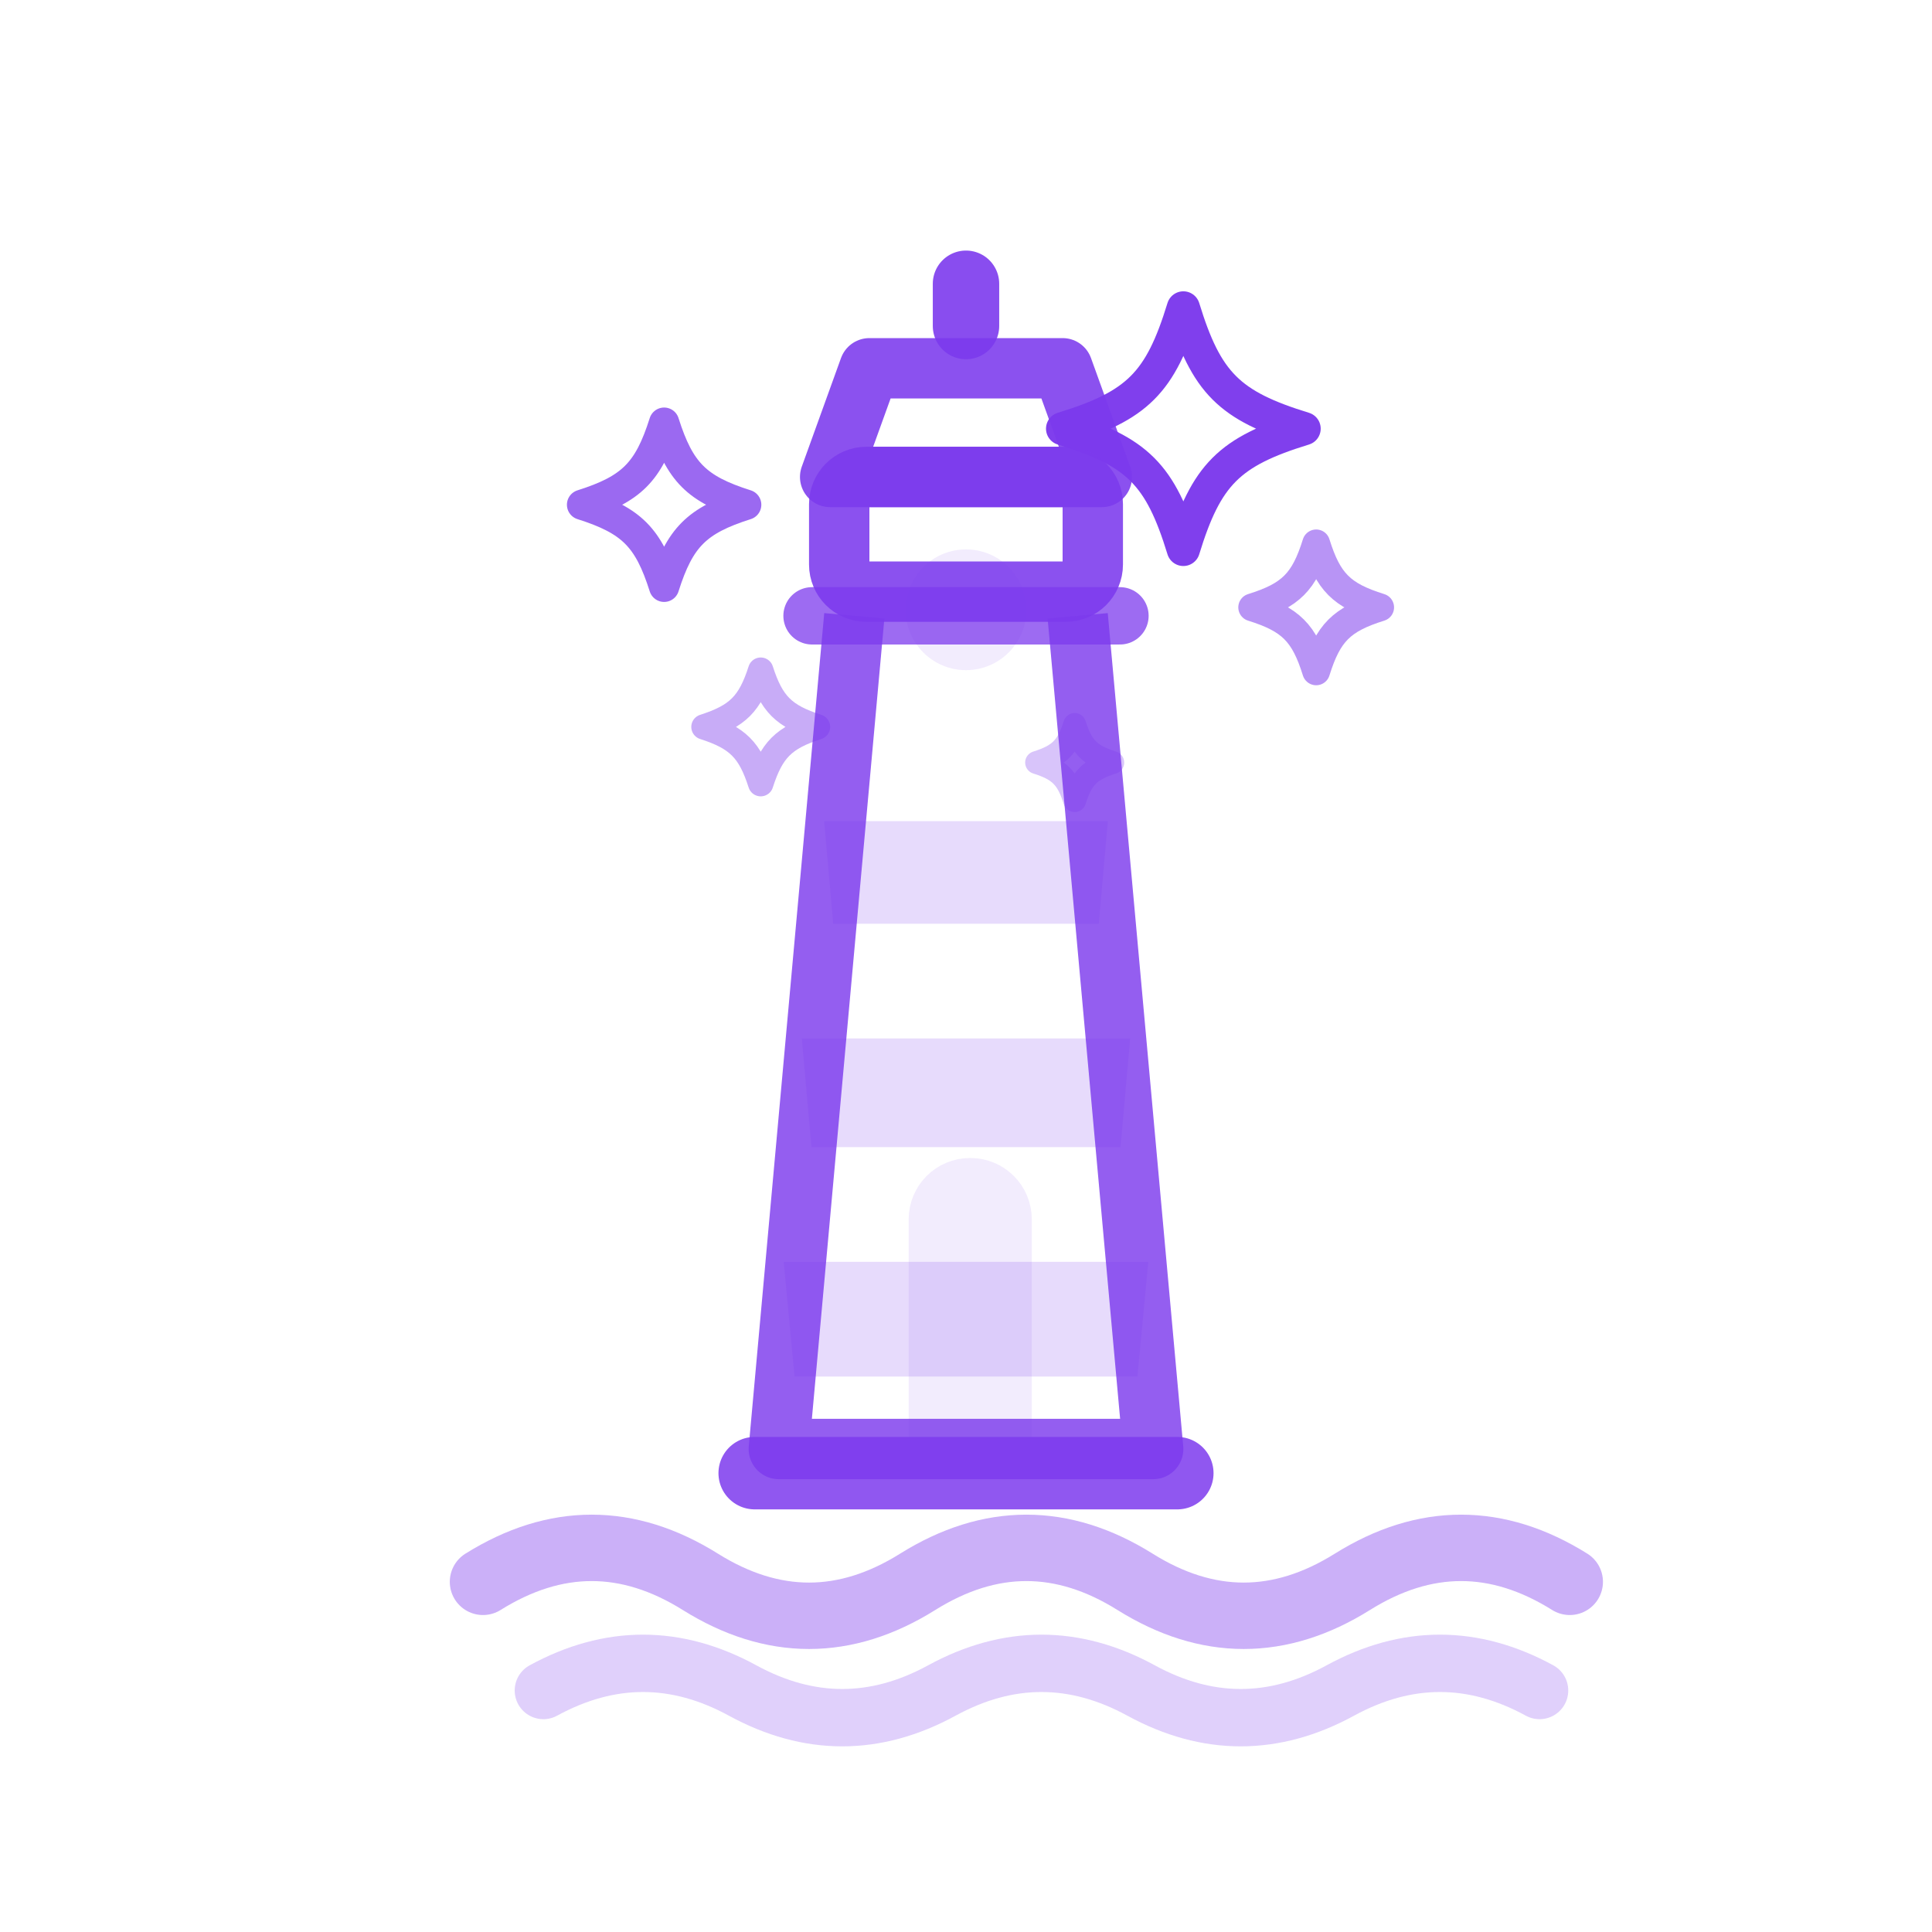
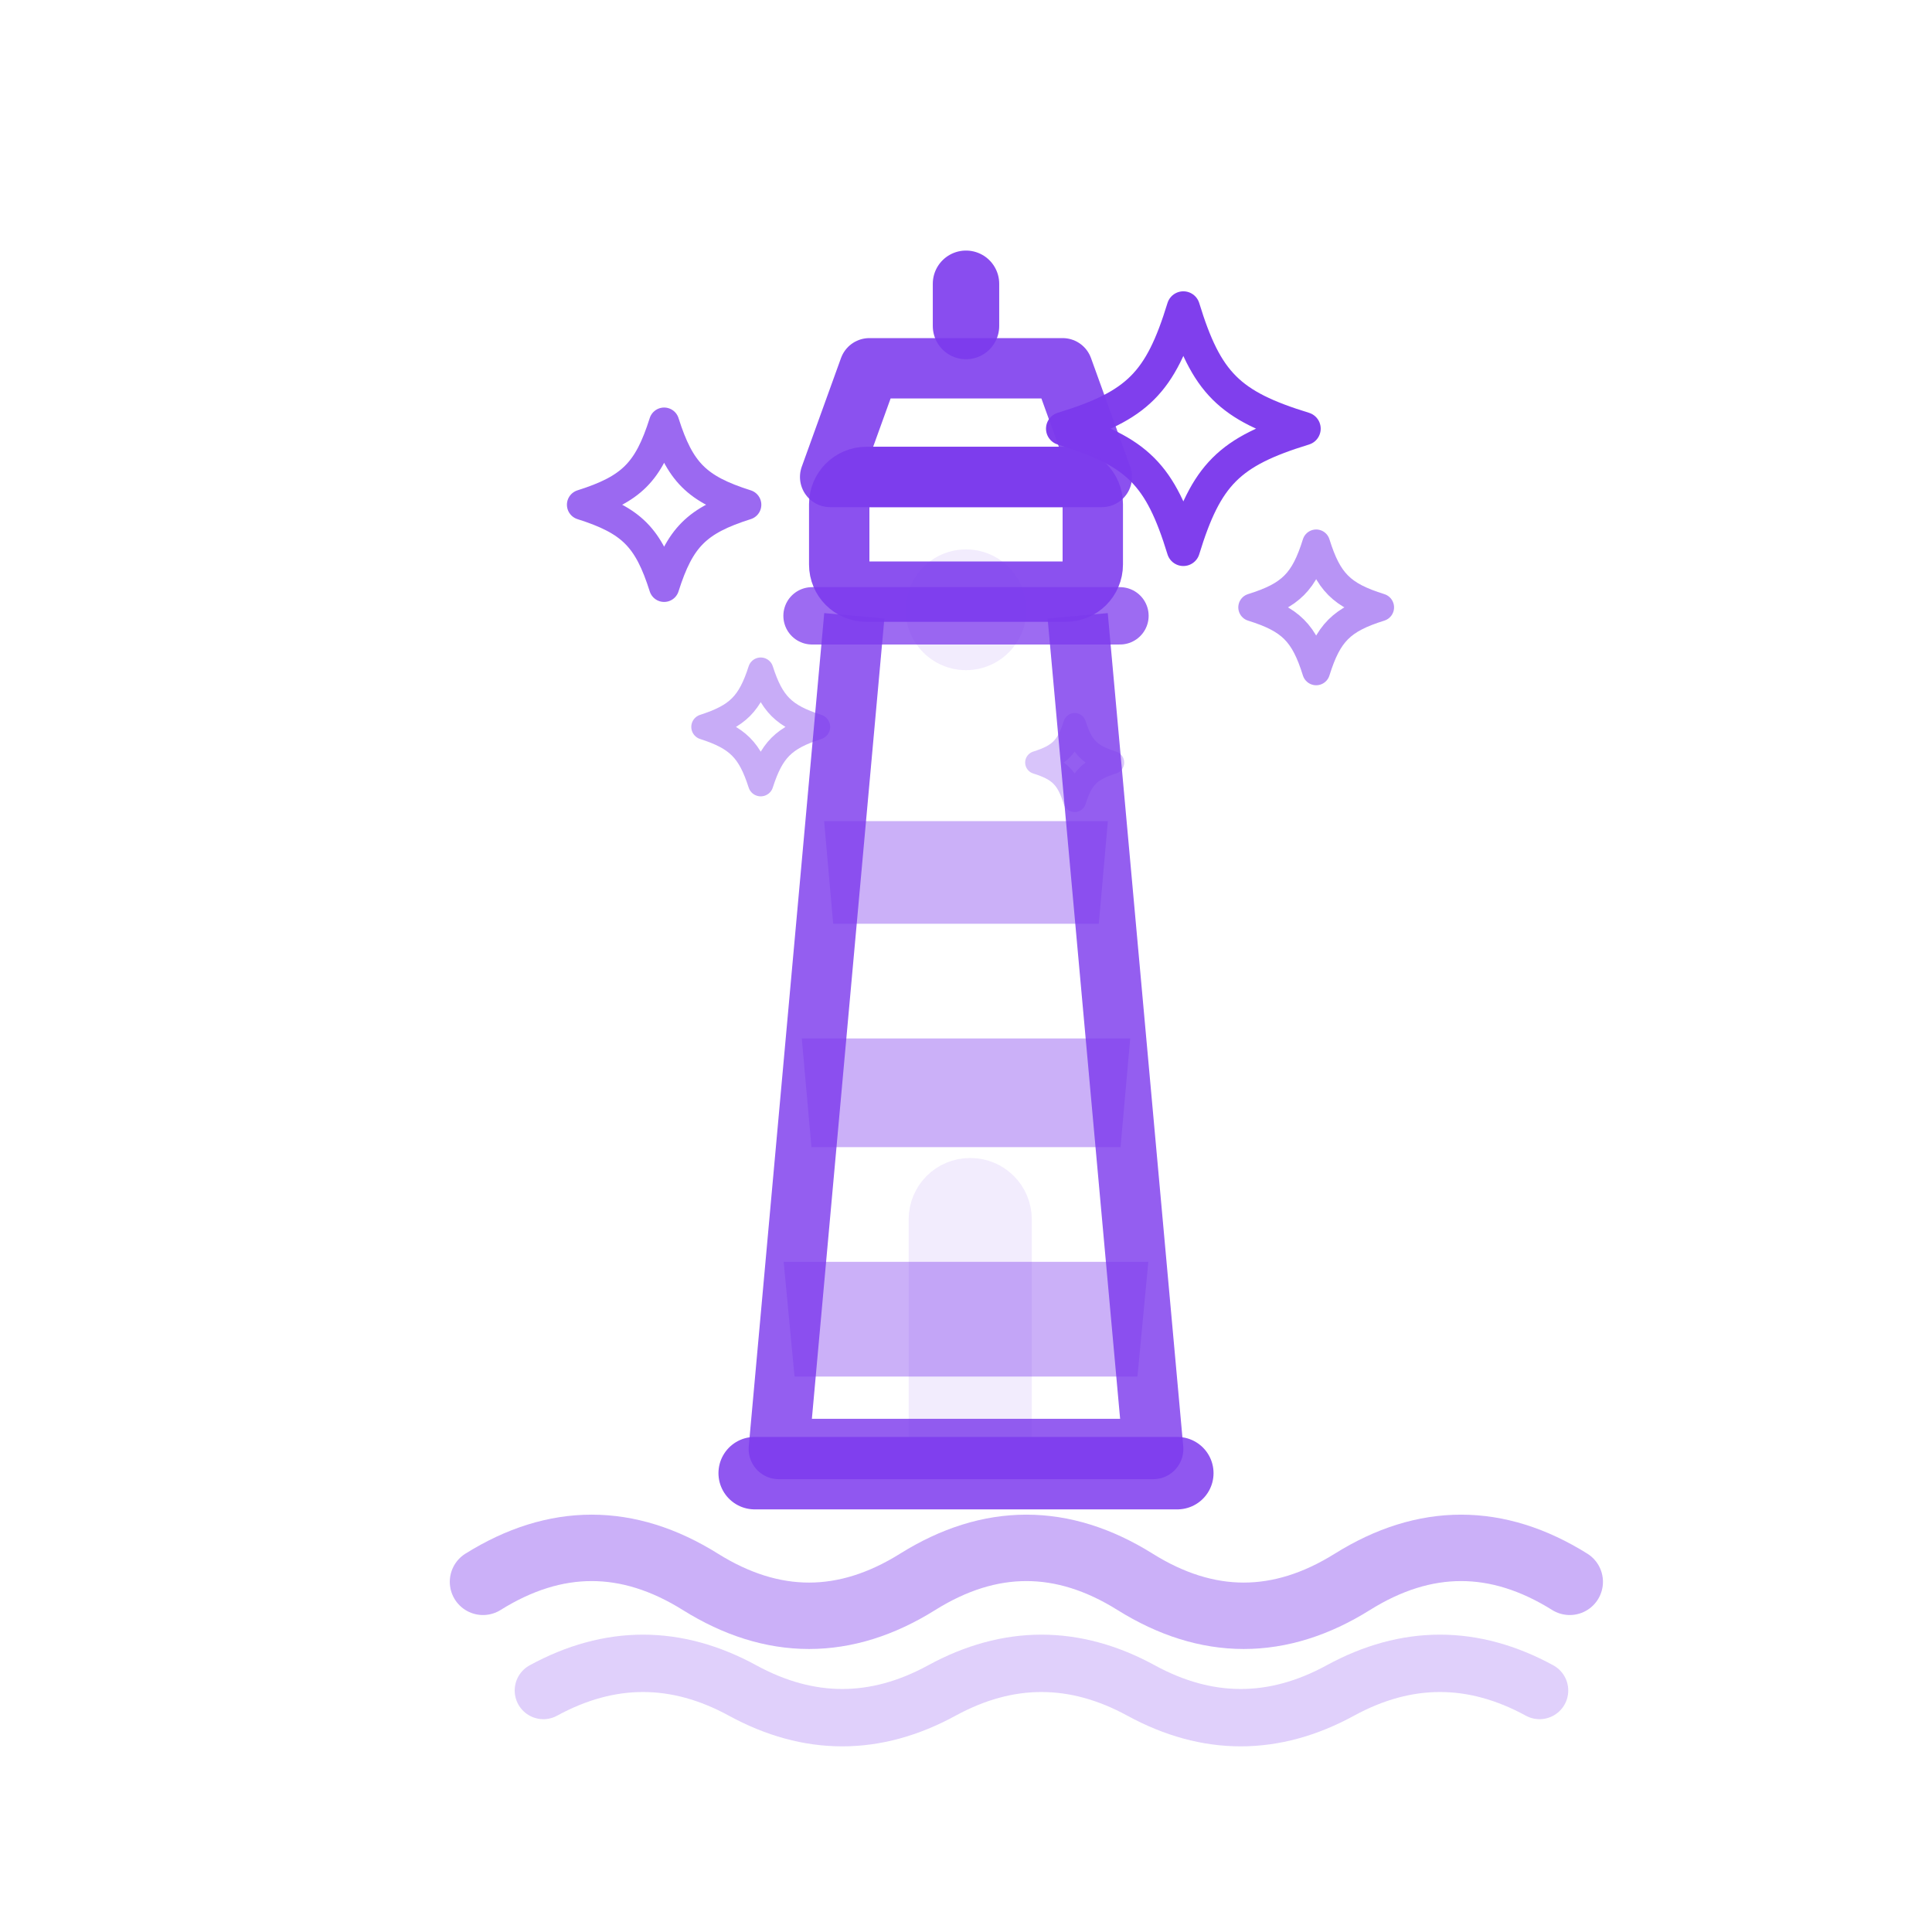
<svg xmlns="http://www.w3.org/2000/svg" width="32" height="32" viewBox="0 0 32 32" fill="none">
  <circle cx="16" cy="10.1" r="1.0" fill="#7C3AED" opacity="0.10" />
  <path d="M19.6 5.1            C19.98 6.34 20.36 6.72 21.6 7.1            C20.36 7.48 19.98 7.86 19.6 9.1            C19.22 7.86 18.84 7.48 17.6 7.1            C18.84 6.72 19.22 6.34 19.6 5.1Z" stroke="#7C3AED" stroke-width="0.55" stroke-linejoin="round" stroke-linecap="round" opacity="0.97" fill="none" />
  <path d="M11.0 7.0            C11.26 7.82 11.54 8.1 12.36 8.36            C11.54 8.62 11.26 8.9 11.0 9.72            C10.74 8.9 10.46 8.62 9.64 8.36            C10.46 8.1 10.74 7.82 11.0 7.0Z" stroke="#7C3AED" stroke-width="0.5" stroke-linejoin="round" stroke-linecap="round" opacity="0.76" fill="none" />
  <path d="M21.8 9.0            C22.0 9.64 22.22 9.86 22.86 10.06            C22.22 10.26 22.0 10.48 21.8 11.12            C21.6 10.48 21.38 10.26 20.74 10.06            C21.38 9.86 21.6 9.64 21.8 9.0Z" stroke="#7C3AED" stroke-width="0.46" stroke-linejoin="round" stroke-linecap="round" opacity="0.54" fill="none" />
  <path d="M12.6 11.1            C12.78 11.66 12.98 11.86 13.54 12.04            C12.98 12.22 12.78 12.42 12.6 12.98            C12.42 12.42 12.22 12.22 11.66 12.04            C12.22 11.86 12.42 11.66 12.6 11.1Z" stroke="#7C3AED" stroke-width="0.42" stroke-linejoin="round" stroke-linecap="round" opacity="0.42" fill="none" />
  <path d="M17.8 12.0            C17.92 12.38 18.05 12.51 18.43 12.63            C18.05 12.75 17.92 12.88 17.8 13.26            C17.68 12.88 17.55 12.75 17.17 12.63            C17.55 12.51 17.68 12.38 17.8 12.0Z" stroke="#7C3AED" stroke-width="0.38" stroke-linejoin="round" stroke-linecap="round" opacity="0.30" fill="none" />
  <path d="M16 4.7V5.4" stroke="#7C3AED" stroke-width="1.1" stroke-linecap="round" opacity="0.9" />
  <path d="M14.4 6.1H17.6L18.25 7.9H13.75L14.4 6.1Z" stroke="#7C3AED" stroke-width="1.0" stroke-linejoin="round" opacity="0.88" />
  <rect x="13.9" y="7.9" width="4.2" height="1.9" rx="0.45" stroke="#7C3AED" stroke-width="1.0" opacity="0.88" />
  <path d="M13.45 10.2H18.55" stroke="#7C3AED" stroke-width="0.95" stroke-linecap="round" opacity="0.75" />
  <path d="M14.15 10.2L12.9 24.0H19.1L17.85 10.2" stroke="#7C3AED" stroke-width="1.0" stroke-linejoin="round" opacity="0.82" />
-   <path d="M13.65 13.6H18.35L18.2 15.3H13.8L13.65 13.6Z" fill="#7C3AED" opacity="0.18" />
-   <path d="M13.28 17.2H18.72L18.56 19.0H13.44L13.28 17.2Z" fill="#7C3AED" opacity="0.18" />
-   <path d="M12.98 20.9H19.02L18.84 22.8H13.16L12.98 20.9Z" fill="#7C3AED" opacity="0.18" />
+   <path d="M13.65 13.6H18.35L18.2 15.3H13.8L13.65 13.6Z" fill="#7C3AED" opacity="0.40" />
+   <path d="M13.28 17.2H18.72L18.56 19.0H13.44L13.28 17.2Z" fill="#7C3AED" opacity="0.40" />
+   <path d="M12.98 20.9H19.02L18.84 22.8H13.16L12.98 20.9Z" fill="#7C3AED" opacity="0.40" />
  <path d="M15.35 20.2C15.35 19.8 15.67 19.48 16.07 19.48C16.47 19.48 16.79 19.8 16.79 20.2V24H15.35V20.2Z" fill="#7C3AED" opacity="0.10" stroke="#7C3AED" stroke-width="0.6" />
  <path d="M12.5 24.4H19.5" stroke="#7C3AED" stroke-width="1.2" stroke-linecap="round" opacity="0.85" />
  <path d="M8 26.2C9.2 25.45 10.4 25.45 11.6 26.2C12.8 26.95 14 26.95 15.2 26.2C16.4 25.45 17.6 25.45 18.8 26.2C20 26.95 21.2 26.95 22.4 26.2C23.6 25.45 24.8 25.45 26 26.2" stroke="#7C3AED" stroke-width="1.1" stroke-linecap="round" opacity="0.40" />
  <path d="M9 28C10.1 27.4 11.2 27.4 12.3 28C13.4 28.6 14.5 28.6 15.6 28C16.7 27.4 17.8 27.4 18.9 28C20 28.6 21.1 28.6 22.2 28C23.3 27.4 24.4 27.4 25.5 28" stroke="#7C3AED" stroke-width="0.95" stroke-linecap="round" opacity="0.24" />
</svg>
